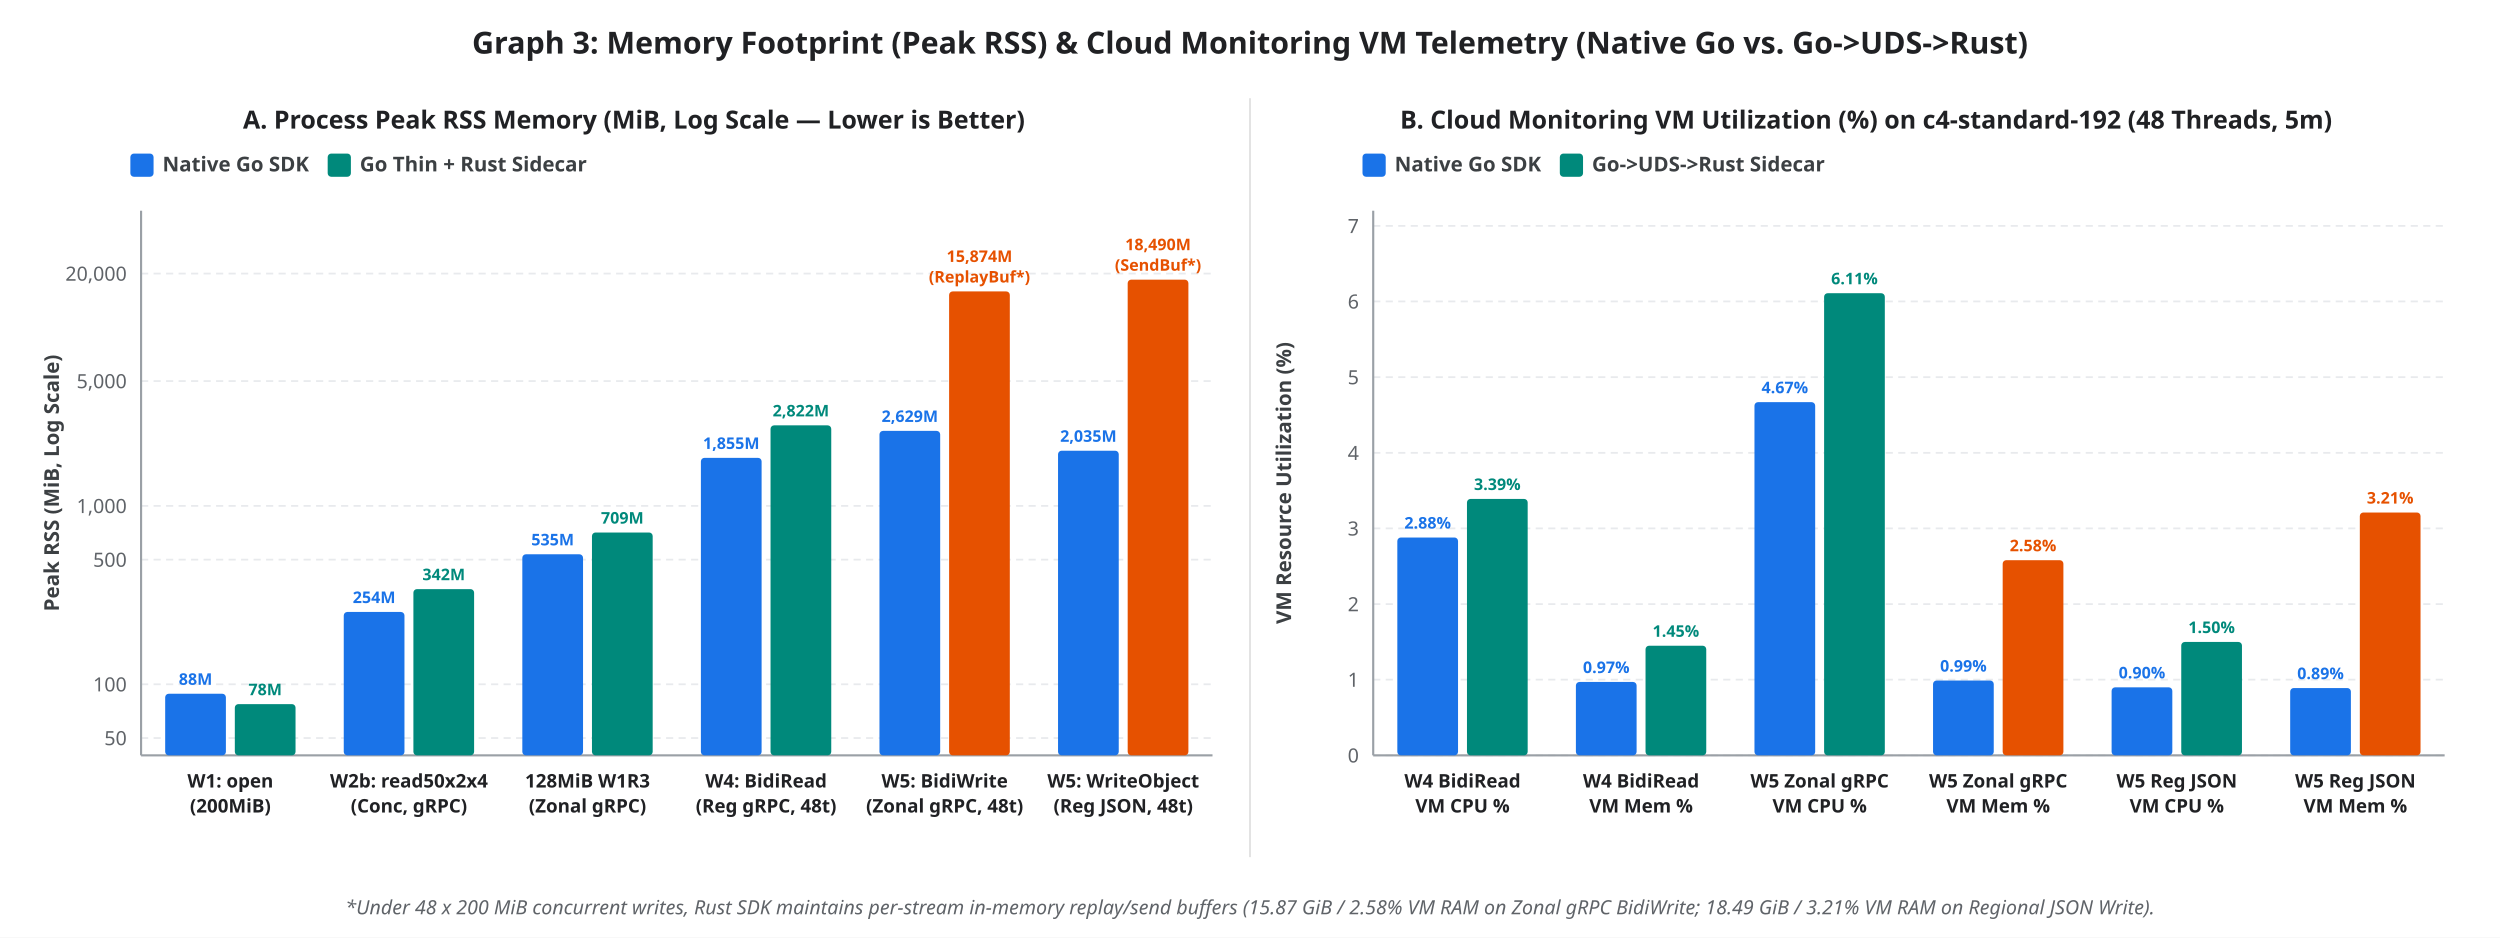
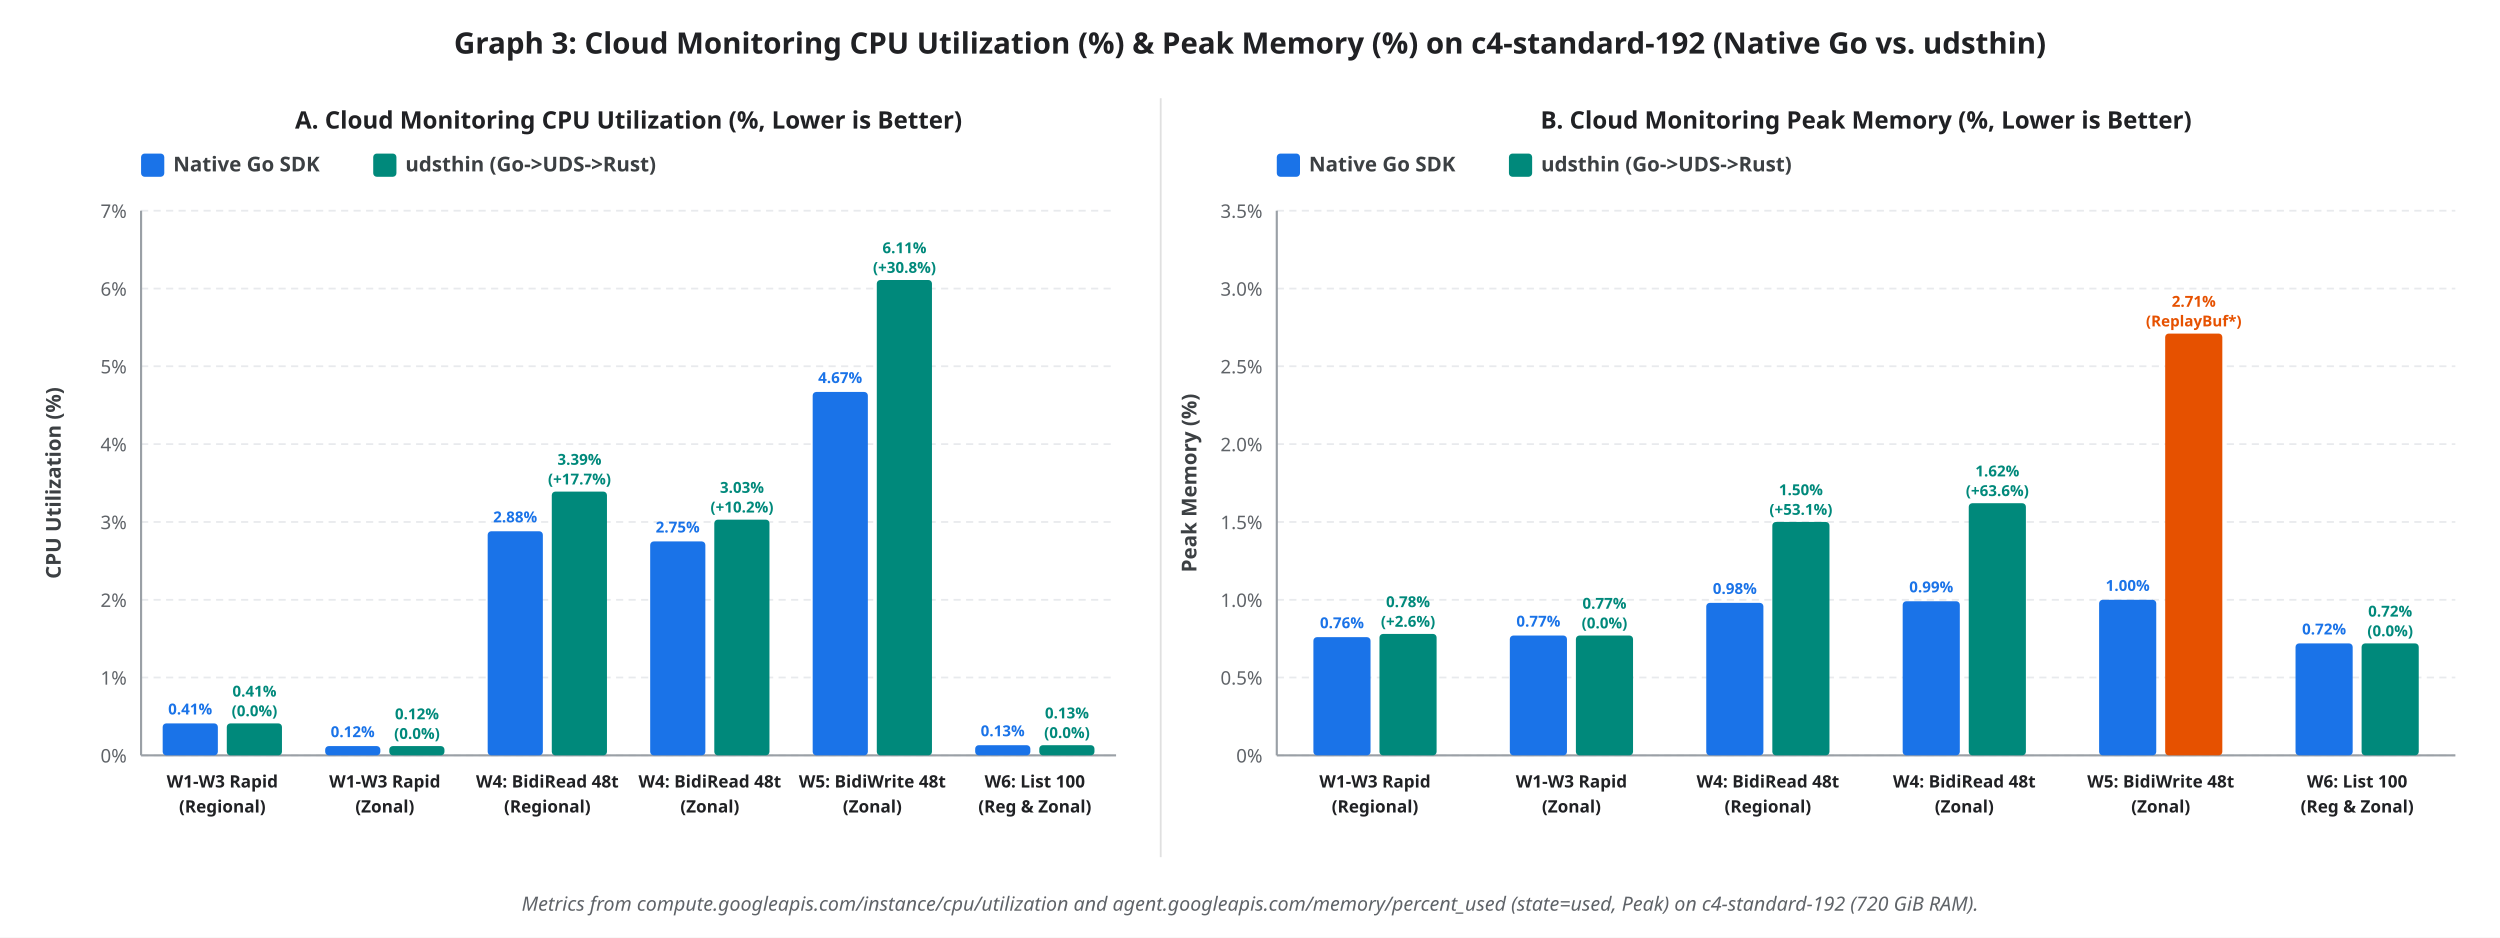
<svg xmlns="http://www.w3.org/2000/svg" width="1400" height="525" viewBox="0 0 1400 525">
  <rect width="1400" height="525" fill="#FFFFFF" />
-   <text x="700" y="30" text-anchor="middle" font-family="sans-serif" font-size="17" font-weight="bold" fill="#202124">Graph 3: Memory Footprint (Peak RSS) &amp; Cloud Monitoring VM Telemetry (Native Go vs. Go-&gt;UDS-&gt;Rust)</text>
-   <line x1="700" y1="55" x2="700" y2="480" stroke="#E0E0E0" stroke-width="1" />
-   <text x="355.0" y="72" text-anchor="middle" font-family="sans-serif" font-size="14" font-weight="bold" fill="#202124">A. Process Peak RSS Memory (MiB, Log Scale — Lower is Better)</text>
-   <rect x="73" y="86" width="13" height="13" rx="2" fill="#1A73E8" />
-   <text x="91" y="96" font-family="sans-serif" font-size="11.5" font-weight="600" fill="#3C4043">Native Go SDK</text>
-   <rect x="183.5" y="86" width="13" height="13" rx="2" fill="#00897B" />
-   <text x="201.5" y="96" font-family="sans-serif" font-size="11.5" font-weight="600" fill="#3C4043">Go Thin + Rust Sidecar</text>
-   <line x1="79" y1="413.3" x2="679" y2="413.3" stroke="#E8EAED" stroke-width="1" stroke-dasharray="4,3" />
-   <text x="71" y="417.3" text-anchor="end" font-family="sans-serif" font-size="11" fill="#5F6368">50</text>
-   <line x1="79" y1="383.2" x2="679" y2="383.2" stroke="#E8EAED" stroke-width="1" stroke-dasharray="4,3" />
-   <text x="71" y="387.2" text-anchor="end" font-family="sans-serif" font-size="11" fill="#5F6368">100</text>
-   <line x1="79" y1="313.4" x2="679" y2="313.4" stroke="#E8EAED" stroke-width="1" stroke-dasharray="4,3" />
-   <text x="71" y="317.4" text-anchor="end" font-family="sans-serif" font-size="11" fill="#5F6368">500</text>
-   <line x1="79" y1="283.3" x2="679" y2="283.3" stroke="#E8EAED" stroke-width="1" stroke-dasharray="4,3" />
-   <text x="71" y="287.3" text-anchor="end" font-family="sans-serif" font-size="11" fill="#5F6368">1,000</text>
-   <line x1="79" y1="213.4" x2="679" y2="213.4" stroke="#E8EAED" stroke-width="1" stroke-dasharray="4,3" />
-   <text x="71" y="217.4" text-anchor="end" font-family="sans-serif" font-size="11" fill="#5F6368">5,000</text>
-   <line x1="79" y1="153.2" x2="679" y2="153.2" stroke="#E8EAED" stroke-width="1" stroke-dasharray="4,3" />
-   <text x="71" y="157.2" text-anchor="end" font-family="sans-serif" font-size="11" fill="#5F6368">20,000</text>
-   <line x1="79" y1="118" x2="79" y2="423" stroke="#9AA0A6" stroke-width="1.2" />
-   <line x1="79" y1="423" x2="679" y2="423" stroke="#9AA0A6" stroke-width="1.2" />
-   <text x="33" y="270.5" text-anchor="middle" font-family="sans-serif" font-size="11.5" font-weight="bold" fill="#3C4043" transform="rotate(-90 33 270.5)">Peak RSS (MiB, Log Scale)</text>
-   <rect x="92.5" y="388.5" width="34.0" height="34.5" rx="2" fill="#1A73E8" />
-   <text x="109.5" y="383.5" text-anchor="middle" font-family="sans-serif" font-size="9.0" font-weight="bold" fill="#1A73E8">88M</text>
-   <rect x="131.5" y="394.3" width="34.0" height="28.7" rx="2" fill="#00897B" />
-   <text x="148.5" y="389.3" text-anchor="middle" font-family="sans-serif" font-size="9.0" font-weight="bold" fill="#00897B">78M</text>
-   <text x="129.0" y="441" text-anchor="middle" font-family="sans-serif" font-size="10.5" font-weight="600" fill="#202124">W1: open</text>
-   <text x="129.0" y="455" text-anchor="middle" font-family="sans-serif" font-size="10.5" font-weight="600" fill="#202124">(200MiB)</text>
-   <rect x="192.5" y="342.7" width="34.0" height="80.3" rx="2" fill="#1A73E8" />
-   <text x="209.5" y="337.7" text-anchor="middle" font-family="sans-serif" font-size="9.0" font-weight="bold" fill="#1A73E8">254M</text>
-   <rect x="231.5" y="329.9" width="34.0" height="93.1" rx="2" fill="#00897B" />
-   <text x="248.5" y="324.9" text-anchor="middle" font-family="sans-serif" font-size="9.0" font-weight="bold" fill="#00897B">342M</text>
-   <text x="229.0" y="441" text-anchor="middle" font-family="sans-serif" font-size="10.5" font-weight="600" fill="#202124">W2b: read50x2x4</text>
-   <text x="229.0" y="455" text-anchor="middle" font-family="sans-serif" font-size="10.5" font-weight="600" fill="#202124">(Conc, gRPC)</text>
-   <rect x="292.5" y="310.4" width="34.0" height="112.6" rx="2" fill="#1A73E8" />
-   <text x="309.5" y="305.4" text-anchor="middle" font-family="sans-serif" font-size="9.0" font-weight="bold" fill="#1A73E8">535M</text>
-   <rect x="331.5" y="298.2" width="34.0" height="124.8" rx="2" fill="#00897B" />
-   <text x="348.5" y="293.2" text-anchor="middle" font-family="sans-serif" font-size="9.0" font-weight="bold" fill="#00897B">709M</text>
-   <text x="329.0" y="441" text-anchor="middle" font-family="sans-serif" font-size="10.5" font-weight="600" fill="#202124">128MiB W1R3</text>
-   <text x="329.0" y="455" text-anchor="middle" font-family="sans-serif" font-size="10.5" font-weight="600" fill="#202124">(Zonal gRPC)</text>
-   <rect x="392.5" y="256.4" width="34.0" height="166.6" rx="2" fill="#1A73E8" />
-   <text x="409.5" y="251.4" text-anchor="middle" font-family="sans-serif" font-size="9.0" font-weight="bold" fill="#1A73E8">1,855M</text>
-   <rect x="431.5" y="238.2" width="34.0" height="184.8" rx="2" fill="#00897B" />
-   <text x="448.5" y="233.2" text-anchor="middle" font-family="sans-serif" font-size="9.0" font-weight="bold" fill="#00897B">2,822M</text>
-   <text x="429.0" y="441" text-anchor="middle" font-family="sans-serif" font-size="10.5" font-weight="600" fill="#202124">W4: BidiRead</text>
-   <text x="429.0" y="455" text-anchor="middle" font-family="sans-serif" font-size="10.5" font-weight="600" fill="#202124">(Reg gRPC, 48t)</text>
-   <rect x="492.5" y="241.3" width="34.0" height="181.7" rx="2" fill="#1A73E8" />
-   <text x="509.5" y="236.3" text-anchor="middle" font-family="sans-serif" font-size="9.0" font-weight="bold" fill="#1A73E8">2,629M</text>
-   <rect x="531.5" y="163.2" width="34.0" height="259.8" rx="2" fill="#E65100" />
-   <text x="548.5" y="146.7" text-anchor="middle" font-family="sans-serif" font-size="9.0" font-weight="bold" fill="#E65100">15,874M</text>
-   <text x="548.5" y="158.2" text-anchor="middle" font-family="sans-serif" font-size="9.0" font-weight="bold" fill="#E65100">(ReplayBuf*)</text>
-   <text x="529.0" y="441" text-anchor="middle" font-family="sans-serif" font-size="10.5" font-weight="600" fill="#202124">W5: BidiWrite</text>
-   <text x="529.0" y="455" text-anchor="middle" font-family="sans-serif" font-size="10.5" font-weight="600" fill="#202124">(Zonal gRPC, 48t)</text>
-   <rect x="592.5" y="252.4" width="34.0" height="170.6" rx="2" fill="#1A73E8" />
-   <text x="609.5" y="247.4" text-anchor="middle" font-family="sans-serif" font-size="9.0" font-weight="bold" fill="#1A73E8">2,035M</text>
-   <rect x="631.5" y="156.6" width="34.0" height="266.4" rx="2" fill="#E65100" />
-   <text x="648.5" y="140.1" text-anchor="middle" font-family="sans-serif" font-size="9.0" font-weight="bold" fill="#E65100">18,490M</text>
-   <text x="648.5" y="151.6" text-anchor="middle" font-family="sans-serif" font-size="9.0" font-weight="bold" fill="#E65100">(SendBuf*)</text>
-   <text x="629.0" y="441" text-anchor="middle" font-family="sans-serif" font-size="10.5" font-weight="600" fill="#202124">W5: WriteObject</text>
-   <text x="629.0" y="455" text-anchor="middle" font-family="sans-serif" font-size="10.5" font-weight="600" fill="#202124">(Reg JSON, 48t)</text>
-   <text x="1045.0" y="72" text-anchor="middle" font-family="sans-serif" font-size="14" font-weight="bold" fill="#202124">B. Cloud Monitoring VM Utilization (%) on c4-standard-192 (48 Threads, 5m)</text>
-   <rect x="763" y="86" width="13" height="13" rx="2" fill="#1A73E8" />
-   <text x="781" y="96" font-family="sans-serif" font-size="11.5" font-weight="600" fill="#3C4043">Native Go SDK</text>
-   <rect x="873.5" y="86" width="13" height="13" rx="2" fill="#00897B" />
-   <text x="891.5" y="96" font-family="sans-serif" font-size="11.5" font-weight="600" fill="#3C4043">Go-&gt;UDS-&gt;Rust Sidecar</text>
-   <line x1="769" y1="423.0" x2="1369" y2="423.0" stroke="#E8EAED" stroke-width="1" stroke-dasharray="4,3" />
-   <text x="761" y="427.0" text-anchor="end" font-family="sans-serif" font-size="11" fill="#5F6368">0</text>
-   <line x1="769" y1="380.6" x2="1369" y2="380.6" stroke="#E8EAED" stroke-width="1" stroke-dasharray="4,3" />
-   <text x="761" y="384.6" text-anchor="end" font-family="sans-serif" font-size="11" fill="#5F6368">1</text>
-   <line x1="769" y1="338.3" x2="1369" y2="338.3" stroke="#E8EAED" stroke-width="1" stroke-dasharray="4,3" />
-   <text x="761" y="342.3" text-anchor="end" font-family="sans-serif" font-size="11" fill="#5F6368">2</text>
-   <line x1="769" y1="295.9" x2="1369" y2="295.9" stroke="#E8EAED" stroke-width="1" stroke-dasharray="4,3" />
-   <text x="761" y="299.9" text-anchor="end" font-family="sans-serif" font-size="11" fill="#5F6368">3</text>
-   <line x1="769" y1="253.6" x2="1369" y2="253.6" stroke="#E8EAED" stroke-width="1" stroke-dasharray="4,3" />
-   <text x="761" y="257.6" text-anchor="end" font-family="sans-serif" font-size="11" fill="#5F6368">4</text>
-   <line x1="769" y1="211.2" x2="1369" y2="211.2" stroke="#E8EAED" stroke-width="1" stroke-dasharray="4,3" />
-   <text x="761" y="215.2" text-anchor="end" font-family="sans-serif" font-size="11" fill="#5F6368">5</text>
-   <line x1="769" y1="168.8" x2="1369" y2="168.8" stroke="#E8EAED" stroke-width="1" stroke-dasharray="4,3" />
-   <text x="761" y="172.8" text-anchor="end" font-family="sans-serif" font-size="11" fill="#5F6368">6</text>
-   <line x1="769" y1="126.5" x2="1369" y2="126.5" stroke="#E8EAED" stroke-width="1" stroke-dasharray="4,3" />
-   <text x="761" y="130.5" text-anchor="end" font-family="sans-serif" font-size="11" fill="#5F6368">7</text>
-   <line x1="769" y1="118" x2="769" y2="423" stroke="#9AA0A6" stroke-width="1.2" />
-   <line x1="769" y1="423" x2="1369" y2="423" stroke="#9AA0A6" stroke-width="1.2" />
-   <text x="723" y="270.5" text-anchor="middle" font-family="sans-serif" font-size="11.5" font-weight="bold" fill="#3C4043" transform="rotate(-90 723 270.5)">VM Resource Utilization (%)</text>
-   <rect x="782.5" y="301.0" width="34.0" height="122.0" rx="2" fill="#1A73E8" />
-   <text x="799.5" y="296.0" text-anchor="middle" font-family="sans-serif" font-size="9.0" font-weight="bold" fill="#1A73E8">2.88%</text>
-   <rect x="821.5" y="279.4" width="34.0" height="143.6" rx="2" fill="#00897B" />
-   <text x="838.5" y="274.4" text-anchor="middle" font-family="sans-serif" font-size="9.0" font-weight="bold" fill="#00897B">3.39%</text>
-   <text x="819.0" y="441" text-anchor="middle" font-family="sans-serif" font-size="10.5" font-weight="600" fill="#202124">W4 BidiRead</text>
-   <text x="819.0" y="455" text-anchor="middle" font-family="sans-serif" font-size="10.5" font-weight="600" fill="#202124">VM CPU %</text>
-   <rect x="882.5" y="381.9" width="34.0" height="41.1" rx="2" fill="#1A73E8" />
-   <text x="899.5" y="376.9" text-anchor="middle" font-family="sans-serif" font-size="9.0" font-weight="bold" fill="#1A73E8">0.97%</text>
-   <rect x="921.5" y="361.6" width="34.0" height="61.4" rx="2" fill="#00897B" />
-   <text x="938.5" y="356.6" text-anchor="middle" font-family="sans-serif" font-size="9.0" font-weight="bold" fill="#00897B">1.45%</text>
-   <text x="919.0" y="441" text-anchor="middle" font-family="sans-serif" font-size="10.5" font-weight="600" fill="#202124">W4 BidiRead</text>
-   <text x="919.0" y="455" text-anchor="middle" font-family="sans-serif" font-size="10.5" font-weight="600" fill="#202124">VM Mem %</text>
-   <rect x="982.5" y="225.2" width="34.0" height="197.8" rx="2" fill="#1A73E8" />
-   <text x="999.5" y="220.2" text-anchor="middle" font-family="sans-serif" font-size="9.0" font-weight="bold" fill="#1A73E8">4.67%</text>
-   <rect x="1021.5" y="164.2" width="34.0" height="258.8" rx="2" fill="#00897B" />
-   <text x="1038.5" y="159.2" text-anchor="middle" font-family="sans-serif" font-size="9.0" font-weight="bold" fill="#00897B">6.11%</text>
-   <text x="1019.0" y="441" text-anchor="middle" font-family="sans-serif" font-size="10.5" font-weight="600" fill="#202124">W5 Zonal gRPC</text>
-   <text x="1019.0" y="455" text-anchor="middle" font-family="sans-serif" font-size="10.5" font-weight="600" fill="#202124">VM CPU %</text>
-   <rect x="1082.5" y="381.1" width="34.0" height="41.9" rx="2" fill="#1A73E8" />
-   <text x="1099.5" y="376.1" text-anchor="middle" font-family="sans-serif" font-size="9.0" font-weight="bold" fill="#1A73E8">0.99%</text>
-   <rect x="1121.5" y="313.7" width="34.0" height="109.3" rx="2" fill="#E65100" />
-   <text x="1138.5" y="308.7" text-anchor="middle" font-family="sans-serif" font-size="9.0" font-weight="bold" fill="#E65100">2.58%</text>
-   <text x="1119.0" y="441" text-anchor="middle" font-family="sans-serif" font-size="10.5" font-weight="600" fill="#202124">W5 Zonal gRPC</text>
-   <text x="1119.0" y="455" text-anchor="middle" font-family="sans-serif" font-size="10.5" font-weight="600" fill="#202124">VM Mem %</text>
-   <rect x="1182.5" y="384.9" width="34.0" height="38.1" rx="2" fill="#1A73E8" />
-   <text x="1199.5" y="379.9" text-anchor="middle" font-family="sans-serif" font-size="9.0" font-weight="bold" fill="#1A73E8">0.90%</text>
-   <rect x="1221.5" y="359.5" width="34.0" height="63.5" rx="2" fill="#00897B" />
-   <text x="1238.5" y="354.5" text-anchor="middle" font-family="sans-serif" font-size="9.0" font-weight="bold" fill="#00897B">1.50%</text>
-   <text x="1219.0" y="441" text-anchor="middle" font-family="sans-serif" font-size="10.5" font-weight="600" fill="#202124">W5 Reg JSON</text>
-   <text x="1219.0" y="455" text-anchor="middle" font-family="sans-serif" font-size="10.5" font-weight="600" fill="#202124">VM CPU %</text>
-   <rect x="1282.5" y="385.3" width="34.0" height="37.7" rx="2" fill="#1A73E8" />
-   <text x="1299.5" y="380.3" text-anchor="middle" font-family="sans-serif" font-size="9.0" font-weight="bold" fill="#1A73E8">0.89%</text>
-   <rect x="1321.5" y="287.0" width="34.0" height="136.0" rx="2" fill="#E65100" />
-   <text x="1338.5" y="282.0" text-anchor="middle" font-family="sans-serif" font-size="9.0" font-weight="bold" fill="#E65100">3.21%</text>
-   <text x="1319.0" y="441" text-anchor="middle" font-family="sans-serif" font-size="10.5" font-weight="600" fill="#202124">W5 Reg JSON</text>
-   <text x="1319.0" y="455" text-anchor="middle" font-family="sans-serif" font-size="10.5" font-weight="600" fill="#202124">VM Mem %</text>
-   <text x="700" y="512" text-anchor="middle" font-family="sans-serif" font-size="11" font-style="italic" fill="#5F6368">*Under 48 x 200 MiB concurrent writes, Rust SDK maintains per-stream in-memory replay/send buffers (15.87 GiB / 2.58% VM RAM on Zonal gRPC BidiWrite; 18.49 GiB / 3.21% VM RAM on Regional JSON Write).</text>
+   <text x="700" y="30" text-anchor="middle" font-family="sans-serif" font-size="16.5" font-weight="bold" fill="#202124">Graph 3: Cloud Monitoring CPU Utilization (%) &amp; Peak Memory (%) on c4-standard-192 (Native Go vs. udsthin)</text>
+   <line x1="650" y1="55" x2="650" y2="480" stroke="#E0E0E0" stroke-width="1" />
+   <text x="352.0" y="72" text-anchor="middle" font-family="sans-serif" font-size="13.5" font-weight="bold" fill="#202124">A. Cloud Monitoring CPU Utilization (%, Lower is Better)</text>
+   <rect x="79" y="86" width="13" height="13" rx="2" fill="#1A73E8" />
+   <text x="97" y="96" font-family="sans-serif" font-size="11.5" font-weight="600" fill="#3C4043">Native Go SDK</text>
+   <rect x="209" y="86" width="13" height="13" rx="2" fill="#00897B" />
+   <text x="227" y="96" font-family="sans-serif" font-size="11.5" font-weight="600" fill="#3C4043">udsthin (Go-&gt;UDS-&gt;Rust)</text>
+   <line x1="79" y1="423.0" x2="625" y2="423.0" stroke="#E8EAED" stroke-width="1" stroke-dasharray="4,3" />
+   <text x="71" y="427.0" text-anchor="end" font-family="sans-serif" font-size="10.5" fill="#5F6368">0%</text>
+   <line x1="79" y1="379.4" x2="625" y2="379.4" stroke="#E8EAED" stroke-width="1" stroke-dasharray="4,3" />
+   <text x="71" y="383.4" text-anchor="end" font-family="sans-serif" font-size="10.5" fill="#5F6368">1%</text>
+   <line x1="79" y1="335.9" x2="625" y2="335.9" stroke="#E8EAED" stroke-width="1" stroke-dasharray="4,3" />
+   <text x="71" y="339.9" text-anchor="end" font-family="sans-serif" font-size="10.5" fill="#5F6368">2%</text>
+   <line x1="79" y1="292.3" x2="625" y2="292.3" stroke="#E8EAED" stroke-width="1" stroke-dasharray="4,3" />
+   <text x="71" y="296.3" text-anchor="end" font-family="sans-serif" font-size="10.5" fill="#5F6368">3%</text>
+   <line x1="79" y1="248.7" x2="625" y2="248.7" stroke="#E8EAED" stroke-width="1" stroke-dasharray="4,3" />
+   <text x="71" y="252.7" text-anchor="end" font-family="sans-serif" font-size="10.5" fill="#5F6368">4%</text>
+   <line x1="79" y1="205.1" x2="625" y2="205.1" stroke="#E8EAED" stroke-width="1" stroke-dasharray="4,3" />
+   <text x="71" y="209.1" text-anchor="end" font-family="sans-serif" font-size="10.5" fill="#5F6368">5%</text>
+   <line x1="79" y1="161.6" x2="625" y2="161.6" stroke="#E8EAED" stroke-width="1" stroke-dasharray="4,3" />
+   <text x="71" y="165.6" text-anchor="end" font-family="sans-serif" font-size="10.5" fill="#5F6368">6%</text>
+   <line x1="79" y1="118.0" x2="625" y2="118.0" stroke="#E8EAED" stroke-width="1" stroke-dasharray="4,3" />
+   <text x="71" y="122.0" text-anchor="end" font-family="sans-serif" font-size="10.5" fill="#5F6368">7%</text>
+   <line x1="79" y1="118.0" x2="79" y2="423.0" stroke="#9AA0A6" stroke-width="1.2" />
+   <line x1="79" y1="423.0" x2="625" y2="423.0" stroke="#9AA0A6" stroke-width="1.2" />
+   <text x="34" y="270.5" text-anchor="middle" font-family="sans-serif" font-size="11.5" font-weight="bold" fill="#3C4043" transform="rotate(-90 34 270.5)">CPU Utilization (%)</text>
+   <rect x="91.1" y="405.1" width="30.9" height="17.9" rx="2" fill="#1A73E8" />
+   <text x="106.5" y="400.1" text-anchor="middle" font-family="sans-serif" font-size="8.5" font-weight="bold" fill="#1A73E8">0.41%</text>
+   <rect x="127.0" y="405.1" width="30.9" height="17.9" rx="2" fill="#00897B" />
+   <text x="142.5" y="390.1" text-anchor="middle" font-family="sans-serif" font-size="8.5" font-weight="bold" fill="#00897B">0.41%</text>
+   <text x="142.5" y="401.1" text-anchor="middle" font-family="sans-serif" font-size="8.5" font-weight="bold" fill="#00897B">(0.0%)</text>
+   <text x="124.5" y="441" text-anchor="middle" font-family="sans-serif" font-size="9.6" font-weight="600" fill="#202124">W1-W3 Rapid</text>
+   <text x="124.5" y="455" text-anchor="middle" font-family="sans-serif" font-size="9.6" font-weight="600" fill="#202124">(Regional)</text>
+   <rect x="182.1" y="417.8" width="30.9" height="5.2" rx="2" fill="#1A73E8" />
+   <text x="197.5" y="412.8" text-anchor="middle" font-family="sans-serif" font-size="8.5" font-weight="bold" fill="#1A73E8">0.12%</text>
+   <rect x="218.0" y="417.8" width="30.9" height="5.2" rx="2" fill="#00897B" />
+   <text x="233.5" y="402.8" text-anchor="middle" font-family="sans-serif" font-size="8.5" font-weight="bold" fill="#00897B">0.12%</text>
+   <text x="233.5" y="413.8" text-anchor="middle" font-family="sans-serif" font-size="8.5" font-weight="bold" fill="#00897B">(0.0%)</text>
+   <text x="215.5" y="441" text-anchor="middle" font-family="sans-serif" font-size="9.6" font-weight="600" fill="#202124">W1-W3 Rapid</text>
+   <text x="215.5" y="455" text-anchor="middle" font-family="sans-serif" font-size="9.6" font-weight="600" fill="#202124">(Zonal)</text>
+   <rect x="273.1" y="297.5" width="30.9" height="125.5" rx="2" fill="#1A73E8" />
+   <text x="288.5" y="292.5" text-anchor="middle" font-family="sans-serif" font-size="8.5" font-weight="bold" fill="#1A73E8">2.88%</text>
+   <rect x="309.0" y="275.3" width="30.9" height="147.7" rx="2" fill="#00897B" />
+   <text x="324.5" y="260.3" text-anchor="middle" font-family="sans-serif" font-size="8.5" font-weight="bold" fill="#00897B">3.39%</text>
+   <text x="324.5" y="271.3" text-anchor="middle" font-family="sans-serif" font-size="8.5" font-weight="bold" fill="#00897B">(+17.7%)</text>
+   <text x="306.5" y="441" text-anchor="middle" font-family="sans-serif" font-size="9.6" font-weight="600" fill="#202124">W4: BidiRead 48t</text>
+   <text x="306.5" y="455" text-anchor="middle" font-family="sans-serif" font-size="9.6" font-weight="600" fill="#202124">(Regional)</text>
+   <rect x="364.1" y="303.2" width="30.9" height="119.8" rx="2" fill="#1A73E8" />
+   <text x="379.5" y="298.2" text-anchor="middle" font-family="sans-serif" font-size="8.5" font-weight="bold" fill="#1A73E8">2.75%</text>
+   <rect x="400.0" y="291.0" width="30.9" height="132.0" rx="2" fill="#00897B" />
+   <text x="415.5" y="276.0" text-anchor="middle" font-family="sans-serif" font-size="8.5" font-weight="bold" fill="#00897B">3.03%</text>
+   <text x="415.5" y="287.0" text-anchor="middle" font-family="sans-serif" font-size="8.5" font-weight="bold" fill="#00897B">(+10.2%)</text>
+   <text x="397.5" y="441" text-anchor="middle" font-family="sans-serif" font-size="9.6" font-weight="600" fill="#202124">W4: BidiRead 48t</text>
+   <text x="397.5" y="455" text-anchor="middle" font-family="sans-serif" font-size="9.6" font-weight="600" fill="#202124">(Zonal)</text>
+   <rect x="455.1" y="219.5" width="30.9" height="203.5" rx="2" fill="#1A73E8" />
+   <text x="470.5" y="214.5" text-anchor="middle" font-family="sans-serif" font-size="8.5" font-weight="bold" fill="#1A73E8">4.67%</text>
+   <rect x="491.0" y="156.8" width="30.9" height="266.2" rx="2" fill="#00897B" />
+   <text x="506.5" y="141.8" text-anchor="middle" font-family="sans-serif" font-size="8.5" font-weight="bold" fill="#00897B">6.11%</text>
+   <text x="506.5" y="152.8" text-anchor="middle" font-family="sans-serif" font-size="8.5" font-weight="bold" fill="#00897B">(+30.8%)</text>
+   <text x="488.5" y="441" text-anchor="middle" font-family="sans-serif" font-size="9.6" font-weight="600" fill="#202124">W5: BidiWrite 48t</text>
+   <text x="488.5" y="455" text-anchor="middle" font-family="sans-serif" font-size="9.6" font-weight="600" fill="#202124">(Zonal)</text>
+   <rect x="546.1" y="417.3" width="30.9" height="5.7" rx="2" fill="#1A73E8" />
+   <text x="561.5" y="412.3" text-anchor="middle" font-family="sans-serif" font-size="8.5" font-weight="bold" fill="#1A73E8">0.13%</text>
+   <rect x="582.0" y="417.3" width="30.9" height="5.7" rx="2" fill="#00897B" />
+   <text x="597.5" y="402.3" text-anchor="middle" font-family="sans-serif" font-size="8.5" font-weight="bold" fill="#00897B">0.13%</text>
+   <text x="597.5" y="413.3" text-anchor="middle" font-family="sans-serif" font-size="8.5" font-weight="bold" fill="#00897B">(0.0%)</text>
+   <text x="579.5" y="441" text-anchor="middle" font-family="sans-serif" font-size="9.6" font-weight="600" fill="#202124">W6: List 100</text>
+   <text x="579.5" y="455" text-anchor="middle" font-family="sans-serif" font-size="9.6" font-weight="600" fill="#202124">(Reg &amp; Zonal)</text>
+   <text x="1045.0" y="72" text-anchor="middle" font-family="sans-serif" font-size="13.5" font-weight="bold" fill="#202124">B. Cloud Monitoring Peak Memory (%, Lower is Better)</text>
+   <rect x="715" y="86" width="13" height="13" rx="2" fill="#1A73E8" />
+   <text x="733" y="96" font-family="sans-serif" font-size="11.5" font-weight="600" fill="#3C4043">Native Go SDK</text>
+   <rect x="845" y="86" width="13" height="13" rx="2" fill="#00897B" />
+   <text x="863" y="96" font-family="sans-serif" font-size="11.5" font-weight="600" fill="#3C4043">udsthin (Go-&gt;UDS-&gt;Rust)</text>
+   <line x1="715" y1="423.0" x2="1375" y2="423.0" stroke="#E8EAED" stroke-width="1" stroke-dasharray="4,3" />
+   <text x="707" y="427.0" text-anchor="end" font-family="sans-serif" font-size="10.5" fill="#5F6368">0%</text>
+   <line x1="715" y1="379.4" x2="1375" y2="379.4" stroke="#E8EAED" stroke-width="1" stroke-dasharray="4,3" />
+   <text x="707" y="383.4" text-anchor="end" font-family="sans-serif" font-size="10.5" fill="#5F6368">0.5%</text>
+   <line x1="715" y1="335.9" x2="1375" y2="335.9" stroke="#E8EAED" stroke-width="1" stroke-dasharray="4,3" />
+   <text x="707" y="339.9" text-anchor="end" font-family="sans-serif" font-size="10.5" fill="#5F6368">1.0%</text>
+   <line x1="715" y1="292.3" x2="1375" y2="292.3" stroke="#E8EAED" stroke-width="1" stroke-dasharray="4,3" />
+   <text x="707" y="296.3" text-anchor="end" font-family="sans-serif" font-size="10.5" fill="#5F6368">1.5%</text>
+   <line x1="715" y1="248.7" x2="1375" y2="248.7" stroke="#E8EAED" stroke-width="1" stroke-dasharray="4,3" />
+   <text x="707" y="252.7" text-anchor="end" font-family="sans-serif" font-size="10.5" fill="#5F6368">2.0%</text>
+   <line x1="715" y1="205.1" x2="1375" y2="205.1" stroke="#E8EAED" stroke-width="1" stroke-dasharray="4,3" />
+   <text x="707" y="209.1" text-anchor="end" font-family="sans-serif" font-size="10.5" fill="#5F6368">2.5%</text>
+   <line x1="715" y1="161.6" x2="1375" y2="161.6" stroke="#E8EAED" stroke-width="1" stroke-dasharray="4,3" />
+   <text x="707" y="165.6" text-anchor="end" font-family="sans-serif" font-size="10.5" fill="#5F6368">3.0%</text>
+   <line x1="715" y1="118.0" x2="1375" y2="118.0" stroke="#E8EAED" stroke-width="1" stroke-dasharray="4,3" />
+   <text x="707" y="122.0" text-anchor="end" font-family="sans-serif" font-size="10.5" fill="#5F6368">3.5%</text>
+   <line x1="715" y1="118.0" x2="715" y2="423.0" stroke="#9AA0A6" stroke-width="1.2" />
+   <line x1="715" y1="423.0" x2="1375" y2="423.0" stroke="#9AA0A6" stroke-width="1.2" />
+   <text x="670" y="270.5" text-anchor="middle" font-family="sans-serif" font-size="11.5" font-weight="bold" fill="#3C4043" transform="rotate(-90 670 270.5)">Peak Memory (%)</text>
+   <rect x="735.5" y="356.8" width="32.0" height="66.2" rx="2" fill="#1A73E8" />
+   <text x="751.5" y="351.8" text-anchor="middle" font-family="sans-serif" font-size="8.5" font-weight="bold" fill="#1A73E8">0.76%</text>
+   <rect x="772.5" y="355.0" width="32.0" height="68.0" rx="2" fill="#00897B" />
+   <text x="788.5" y="340.0" text-anchor="middle" font-family="sans-serif" font-size="8.5" font-weight="bold" fill="#00897B">0.78%</text>
+   <text x="788.5" y="351.0" text-anchor="middle" font-family="sans-serif" font-size="8.5" font-weight="bold" fill="#00897B">(+2.6%)</text>
+   <text x="770.0" y="441" text-anchor="middle" font-family="sans-serif" font-size="9.6" font-weight="600" fill="#202124">W1-W3 Rapid</text>
+   <text x="770.0" y="455" text-anchor="middle" font-family="sans-serif" font-size="9.6" font-weight="600" fill="#202124">(Regional)</text>
+   <rect x="845.5" y="355.9" width="32.0" height="67.1" rx="2" fill="#1A73E8" />
+   <text x="861.5" y="350.9" text-anchor="middle" font-family="sans-serif" font-size="8.5" font-weight="bold" fill="#1A73E8">0.77%</text>
+   <rect x="882.5" y="355.9" width="32.0" height="67.1" rx="2" fill="#00897B" />
+   <text x="898.5" y="340.9" text-anchor="middle" font-family="sans-serif" font-size="8.5" font-weight="bold" fill="#00897B">0.77%</text>
+   <text x="898.5" y="351.9" text-anchor="middle" font-family="sans-serif" font-size="8.5" font-weight="bold" fill="#00897B">(0.0%)</text>
+   <text x="880.0" y="441" text-anchor="middle" font-family="sans-serif" font-size="9.6" font-weight="600" fill="#202124">W1-W3 Rapid</text>
+   <text x="880.0" y="455" text-anchor="middle" font-family="sans-serif" font-size="9.6" font-weight="600" fill="#202124">(Zonal)</text>
+   <rect x="955.5" y="337.6" width="32.0" height="85.4" rx="2" fill="#1A73E8" />
+   <text x="971.5" y="332.6" text-anchor="middle" font-family="sans-serif" font-size="8.5" font-weight="bold" fill="#1A73E8">0.98%</text>
+   <rect x="992.5" y="292.3" width="32.0" height="130.7" rx="2" fill="#00897B" />
+   <text x="1008.5" y="277.3" text-anchor="middle" font-family="sans-serif" font-size="8.5" font-weight="bold" fill="#00897B">1.50%</text>
+   <text x="1008.5" y="288.3" text-anchor="middle" font-family="sans-serif" font-size="8.5" font-weight="bold" fill="#00897B">(+53.1%)</text>
+   <text x="990.0" y="441" text-anchor="middle" font-family="sans-serif" font-size="9.6" font-weight="600" fill="#202124">W4: BidiRead 48t</text>
+   <text x="990.0" y="455" text-anchor="middle" font-family="sans-serif" font-size="9.6" font-weight="600" fill="#202124">(Regional)</text>
+   <rect x="1065.5" y="336.7" width="32.0" height="86.3" rx="2" fill="#1A73E8" />
+   <text x="1081.5" y="331.7" text-anchor="middle" font-family="sans-serif" font-size="8.5" font-weight="bold" fill="#1A73E8">0.99%</text>
+   <rect x="1102.5" y="281.8" width="32.0" height="141.2" rx="2" fill="#00897B" />
+   <text x="1118.5" y="266.8" text-anchor="middle" font-family="sans-serif" font-size="8.5" font-weight="bold" fill="#00897B">1.62%</text>
+   <text x="1118.5" y="277.8" text-anchor="middle" font-family="sans-serif" font-size="8.5" font-weight="bold" fill="#00897B">(+63.6%)</text>
+   <text x="1100.0" y="441" text-anchor="middle" font-family="sans-serif" font-size="9.6" font-weight="600" fill="#202124">W4: BidiRead 48t</text>
+   <text x="1100.0" y="455" text-anchor="middle" font-family="sans-serif" font-size="9.6" font-weight="600" fill="#202124">(Zonal)</text>
+   <rect x="1175.5" y="335.9" width="32.0" height="87.1" rx="2" fill="#1A73E8" />
+   <text x="1191.5" y="330.9" text-anchor="middle" font-family="sans-serif" font-size="8.5" font-weight="bold" fill="#1A73E8">1.00%</text>
+   <rect x="1212.5" y="186.8" width="32.0" height="236.2" rx="2" fill="#E65100" />
+   <text x="1228.5" y="171.8" text-anchor="middle" font-family="sans-serif" font-size="8.5" font-weight="bold" fill="#E65100">2.71%</text>
+   <text x="1228.5" y="182.8" text-anchor="middle" font-family="sans-serif" font-size="8.5" font-weight="bold" fill="#E65100">(ReplayBuf*)</text>
+   <text x="1210.0" y="441" text-anchor="middle" font-family="sans-serif" font-size="9.6" font-weight="600" fill="#202124">W5: BidiWrite 48t</text>
+   <text x="1210.0" y="455" text-anchor="middle" font-family="sans-serif" font-size="9.6" font-weight="600" fill="#202124">(Zonal)</text>
+   <rect x="1285.5" y="360.3" width="32.0" height="62.7" rx="2" fill="#1A73E8" />
+   <text x="1301.5" y="355.3" text-anchor="middle" font-family="sans-serif" font-size="8.5" font-weight="bold" fill="#1A73E8">0.72%</text>
+   <rect x="1322.5" y="360.3" width="32.0" height="62.7" rx="2" fill="#00897B" />
+   <text x="1338.5" y="345.3" text-anchor="middle" font-family="sans-serif" font-size="8.5" font-weight="bold" fill="#00897B">0.72%</text>
+   <text x="1338.5" y="356.3" text-anchor="middle" font-family="sans-serif" font-size="8.5" font-weight="bold" fill="#00897B">(0.0%)</text>
+   <text x="1320.0" y="441" text-anchor="middle" font-family="sans-serif" font-size="9.6" font-weight="600" fill="#202124">W6: List 100</text>
+   <text x="1320.0" y="455" text-anchor="middle" font-family="sans-serif" font-size="9.6" font-weight="600" fill="#202124">(Reg &amp; Zonal)</text>
+   <text x="700" y="510" text-anchor="middle" font-family="sans-serif" font-size="11" font-style="italic" fill="#5F6368">Metrics from compute.googleapis.com/instance/cpu/utilization and agent.googleapis.com/memory/percent_used (state=used, Peak) on c4-standard-192 (720 GiB RAM).</text>
</svg>
